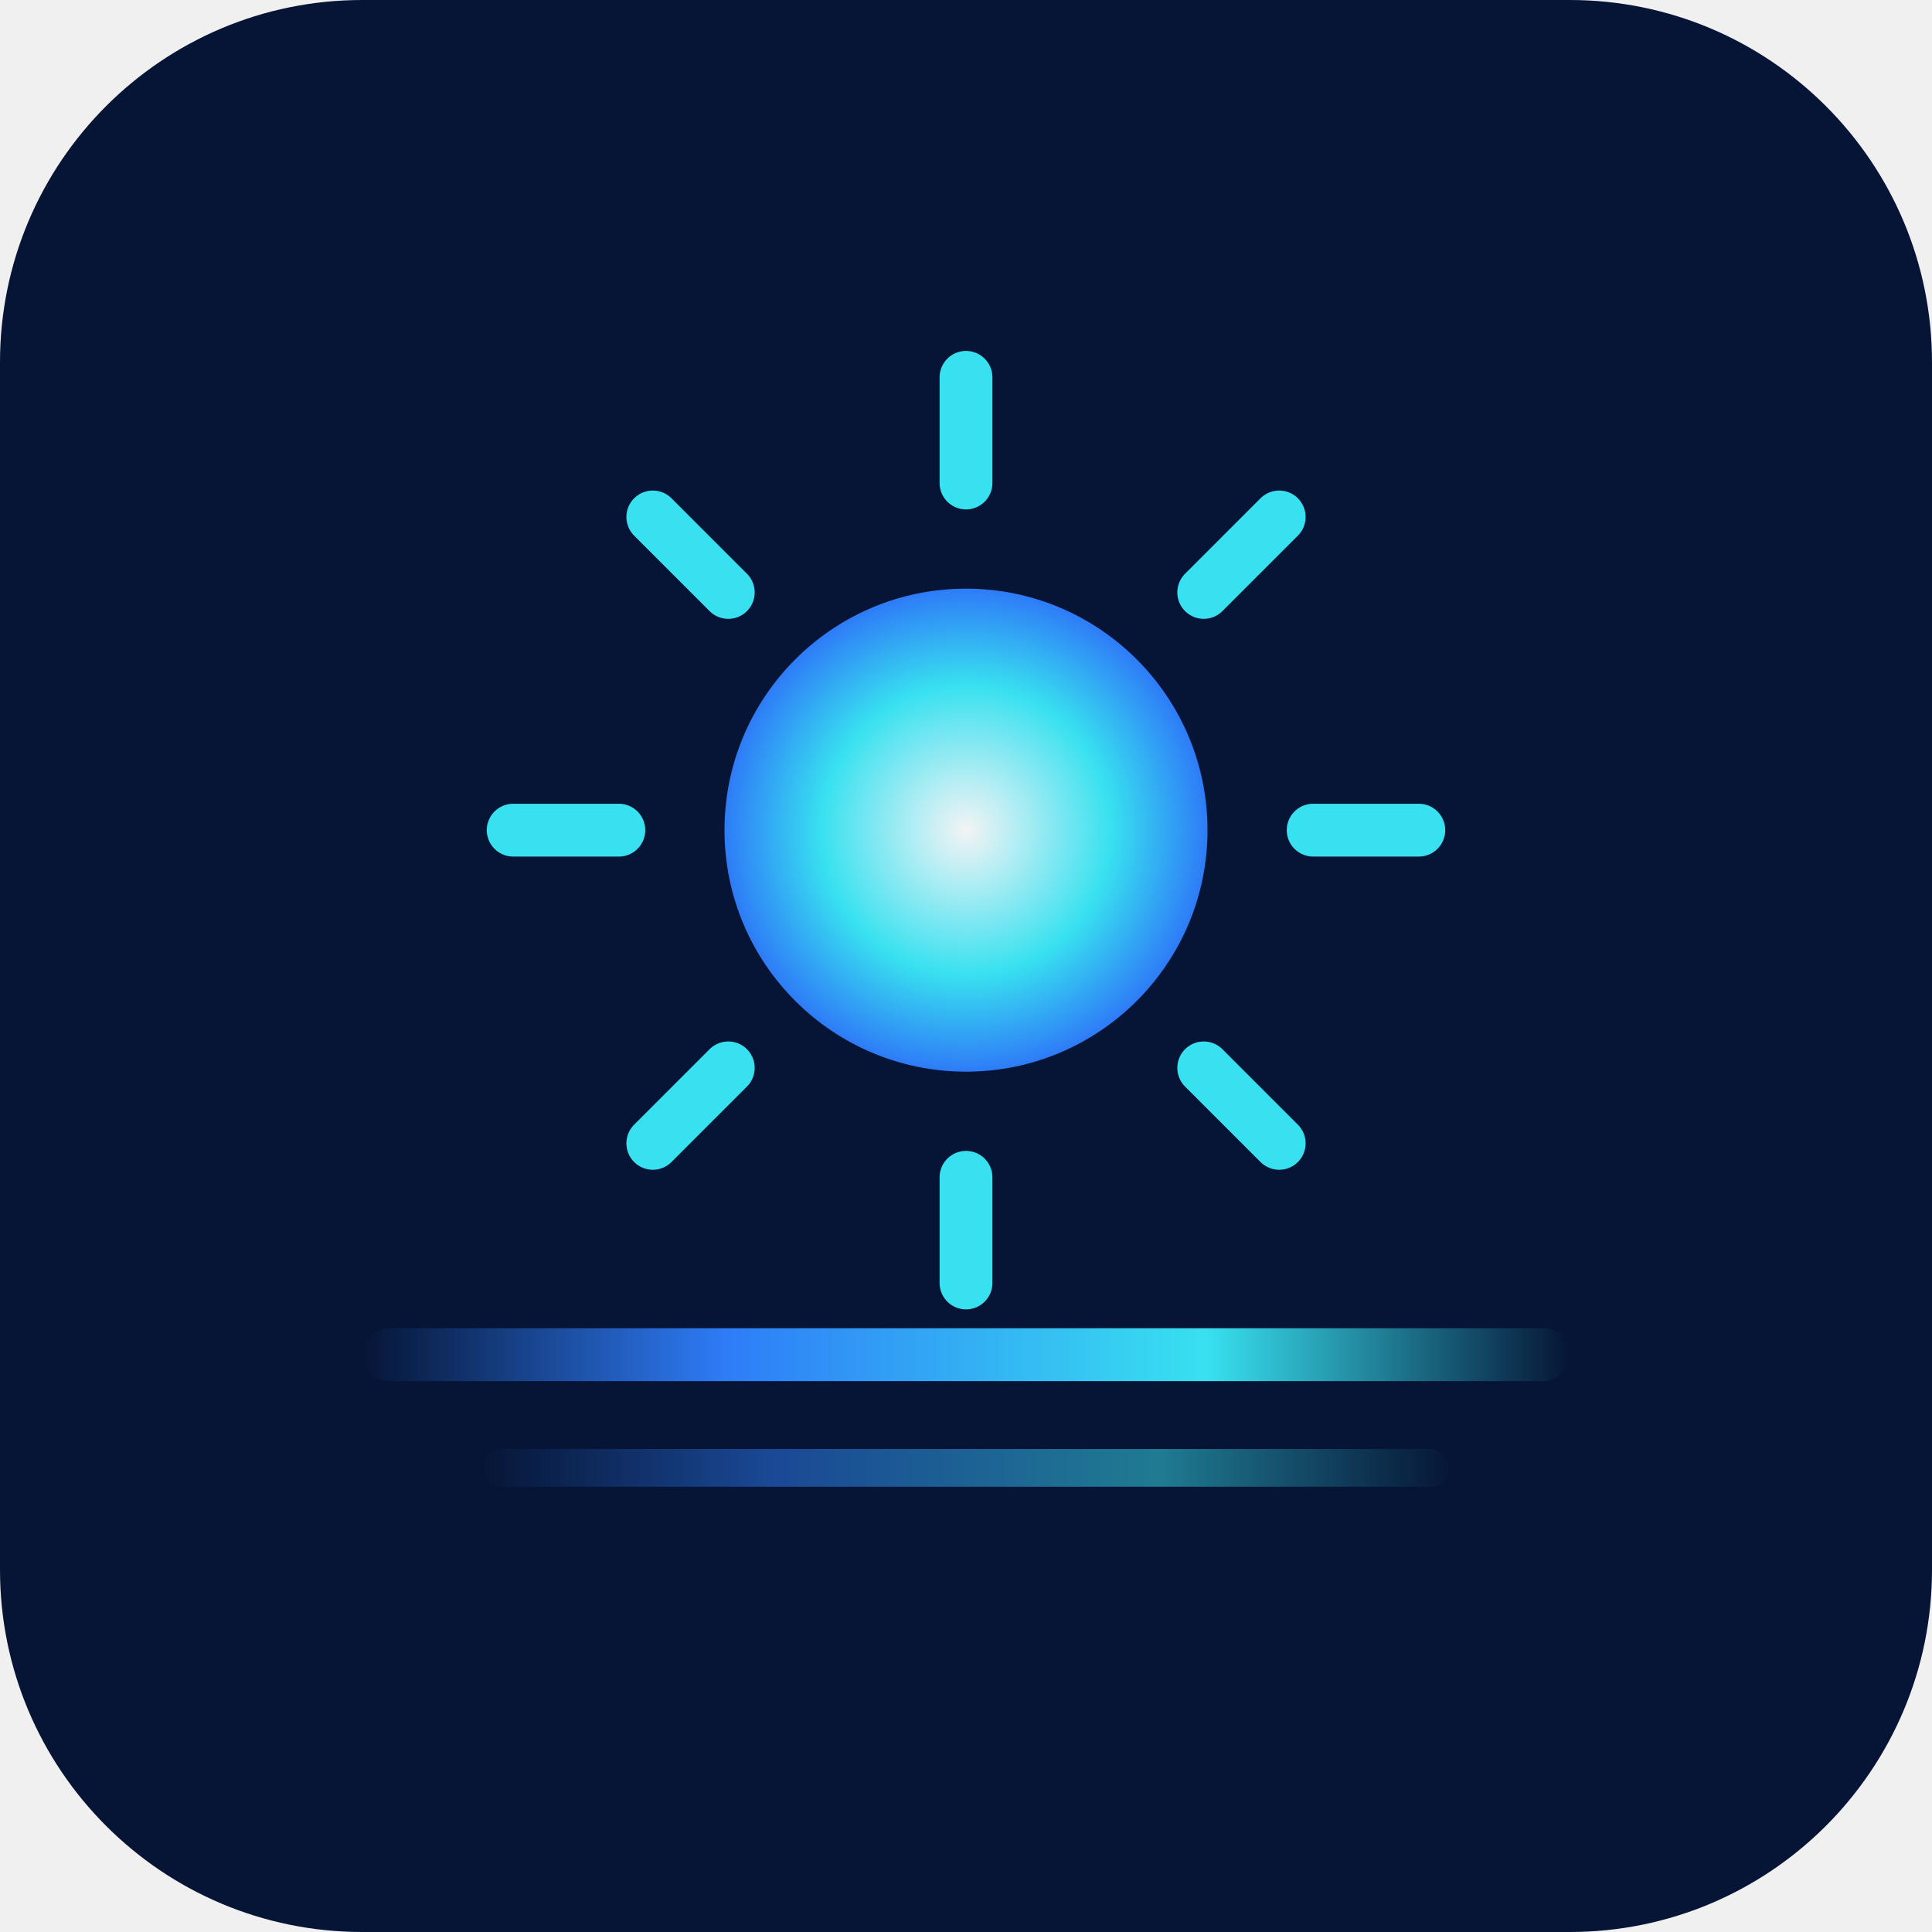
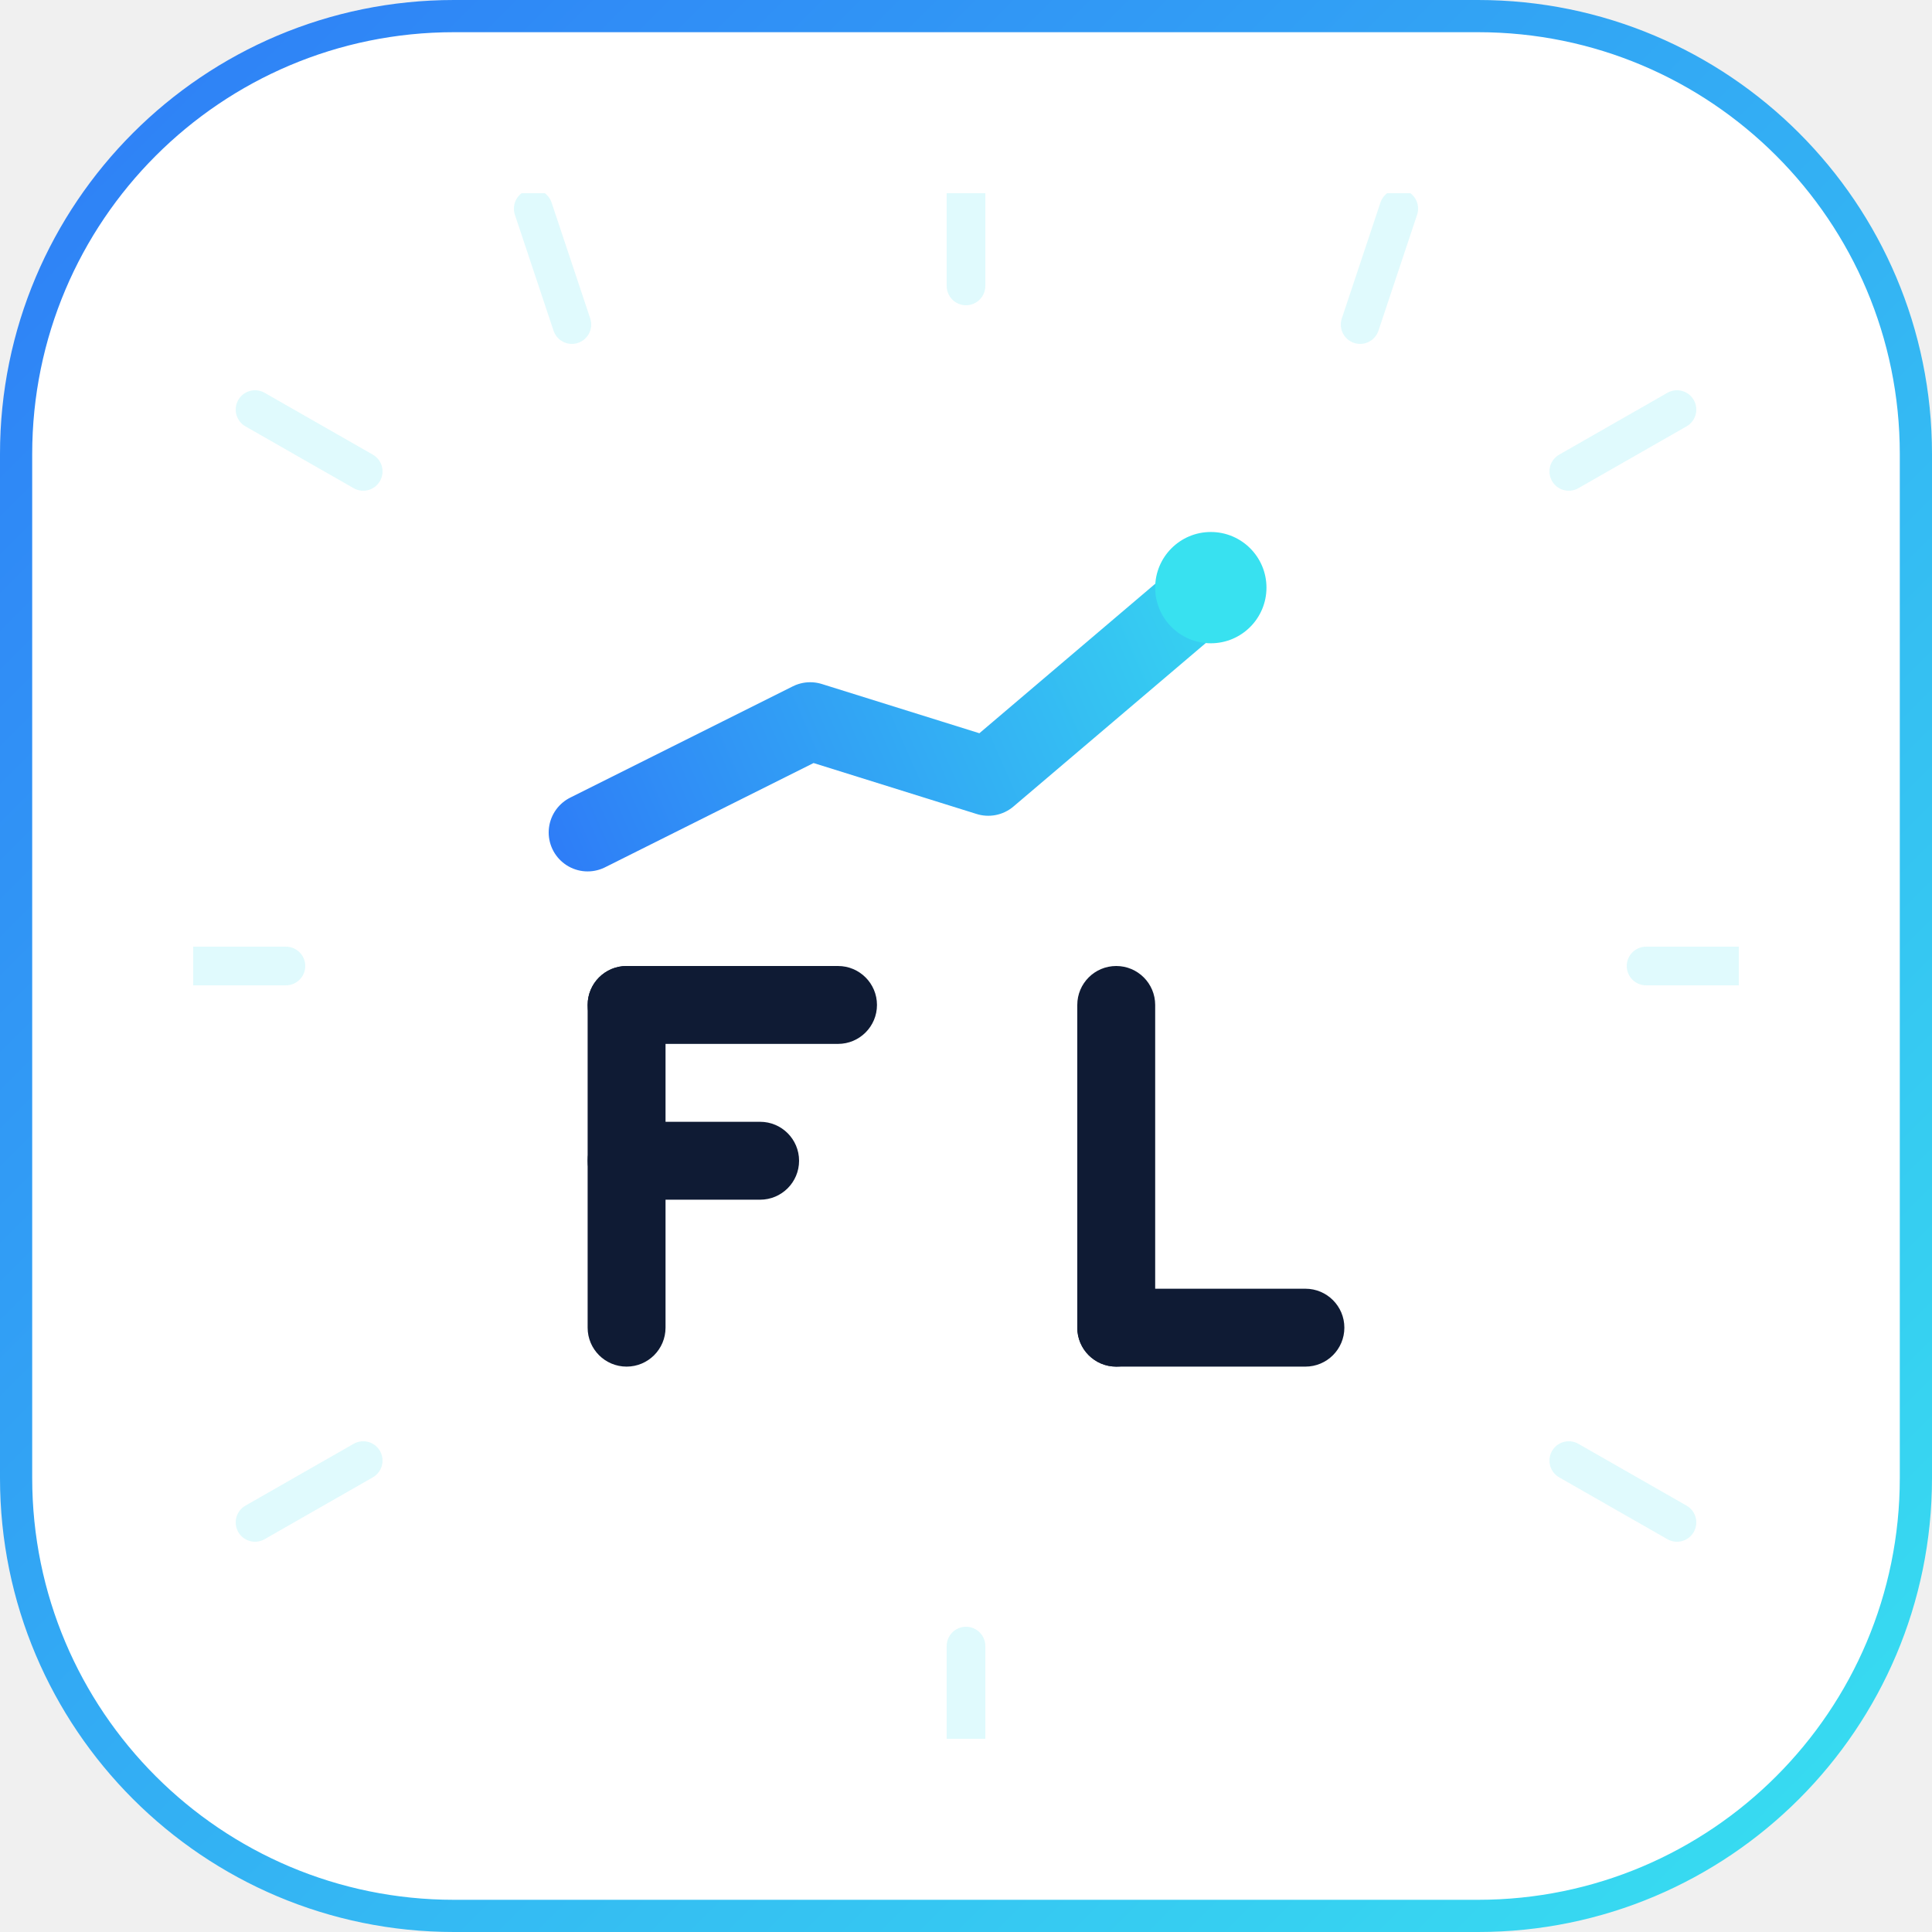
- <svg xmlns="http://www.w3.org/2000/svg" viewBox="0 0 512 512">
-   <rect width="512" height="512" rx="96" fill="#061535" />
-   <circle cx="256" cy="220" r="64" fill="url(#sun)" />
-   <line x1="256" y1="100" x2="256" y2="128" stroke="#38E1F0" stroke-width="14" stroke-linecap="round" />
-   <line x1="256" y1="312" x2="256" y2="340" stroke="#38E1F0" stroke-width="14" stroke-linecap="round" />
-   <line x1="136" y1="220" x2="164" y2="220" stroke="#38E1F0" stroke-width="14" stroke-linecap="round" />
-   <line x1="348" y1="220" x2="376" y2="220" stroke="#38E1F0" stroke-width="14" stroke-linecap="round" />
-   <line x1="173" y1="137" x2="193" y2="157" stroke="#38E1F0" stroke-width="14" stroke-linecap="round" />
-   <line x1="319" y1="283" x2="339" y2="303" stroke="#38E1F0" stroke-width="14" stroke-linecap="round" />
-   <line x1="339" y1="137" x2="319" y2="157" stroke="#38E1F0" stroke-width="14" stroke-linecap="round" />
-   <line x1="193" y1="283" x2="173" y2="303" stroke="#38E1F0" stroke-width="14" stroke-linecap="round" />
-   <rect x="96" y="352" width="320" height="14" rx="7" fill="url(#grad)" />
-   <rect x="128" y="384" width="256" height="10" rx="5" fill="url(#grad)" opacity=".5" />
+ <svg xmlns="http://www.w3.org/2000/svg" viewBox="0 0 150 150" fill="none">
  <defs>
-     <radialGradient id="sun" cx="50%" cy="50%" r="50%">
-       <stop offset="0%" stop-color="#fff" stop-opacity=".95" />
-       <stop offset="60%" stop-color="#38E1F0" />
-       <stop offset="100%" stop-color="#2E7CF7" />
-     </radialGradient>
-     <linearGradient id="grad" x1="0%" y1="0%" x2="100%" y2="0%">
-       <stop offset="0%" stop-color="#2E7CF7" stop-opacity="0" />
-       <stop offset="30%" stop-color="#2E7CF7" />
-       <stop offset="70%" stop-color="#38E1F0" />
-       <stop offset="100%" stop-color="#38E1F0" stop-opacity="0" />
+     <linearGradient id="g9g-ring" x1="0" y1="0" x2="150" y2="150" gradientUnits="userSpaceOnUse">
+       <stop offset="0" stop-color="#2E7CF7" />
+       <stop offset="1" stop-color="#38E1F0" />
+     </linearGradient>
+     <linearGradient id="g9g-3" x1="16" y1="44" x2="84" y2="14" gradientUnits="userSpaceOnUse">
+       <stop offset="0" stop-color="#2E7CF7" />
+       <stop offset="1" stop-color="#38E1F0" />
    </linearGradient>
  </defs>
+   <rect x="1.25" y="1.25" width="147.5" height="147.5" rx="34" fill="#FFFFFF" stroke="url(#g9g-ring)" stroke-width="2.5" />
+   <svg x="15" y="15" width="120" height="120" viewBox="0 0 100 100" fill="none">
+     <g transform="translate(50,50) scale(.72) translate(-52,-50)">
+       <path d="M18 38 38 28 54 33 74 16" stroke="url(#g9g-3)" stroke-width="7" stroke-linecap="round" stroke-linejoin="round" />
+       <circle cx="74" cy="16" r="5" fill="#38E1F0" />
+       <rect x="18" y="50" width="7" height="36" rx="3.5" fill="#0f1b34" />
+       <rect x="18" y="50" width="26" height="7" rx="3.5" fill="#0f1b34" />
+       <rect x="18" y="64" width="19" height="7" rx="3.5" fill="#0f1b34" />
+       <rect x="62" y="50" width="7" height="36" rx="3.5" fill="#0f1b34" />
+       <rect x="62" y="79" width="24" height="7" rx="3.5" fill="#0f1b34" />
+     </g>
+     <g stroke="#38E1F0" stroke-width="2.5" stroke-linecap="round" opacity=".16">
+       <path d="M50 -2 50 6" />
+       <path d="M78 1 75.5 8.5" />
+       <path d="M96 14 89 18" />
+       <path d="M102 50 94 50" />
+       <path d="M96 86 89 82" />
+       <path d="M50 102 50 94" />
+       <path d="M4 86 11 82" />
+       <path d="M-2 50 6 50" />
+       <path d="M4 14 11 18" />
+       <path d="M22 1 24.5 8.5" />
+     </g>
+   </svg>
</svg>
